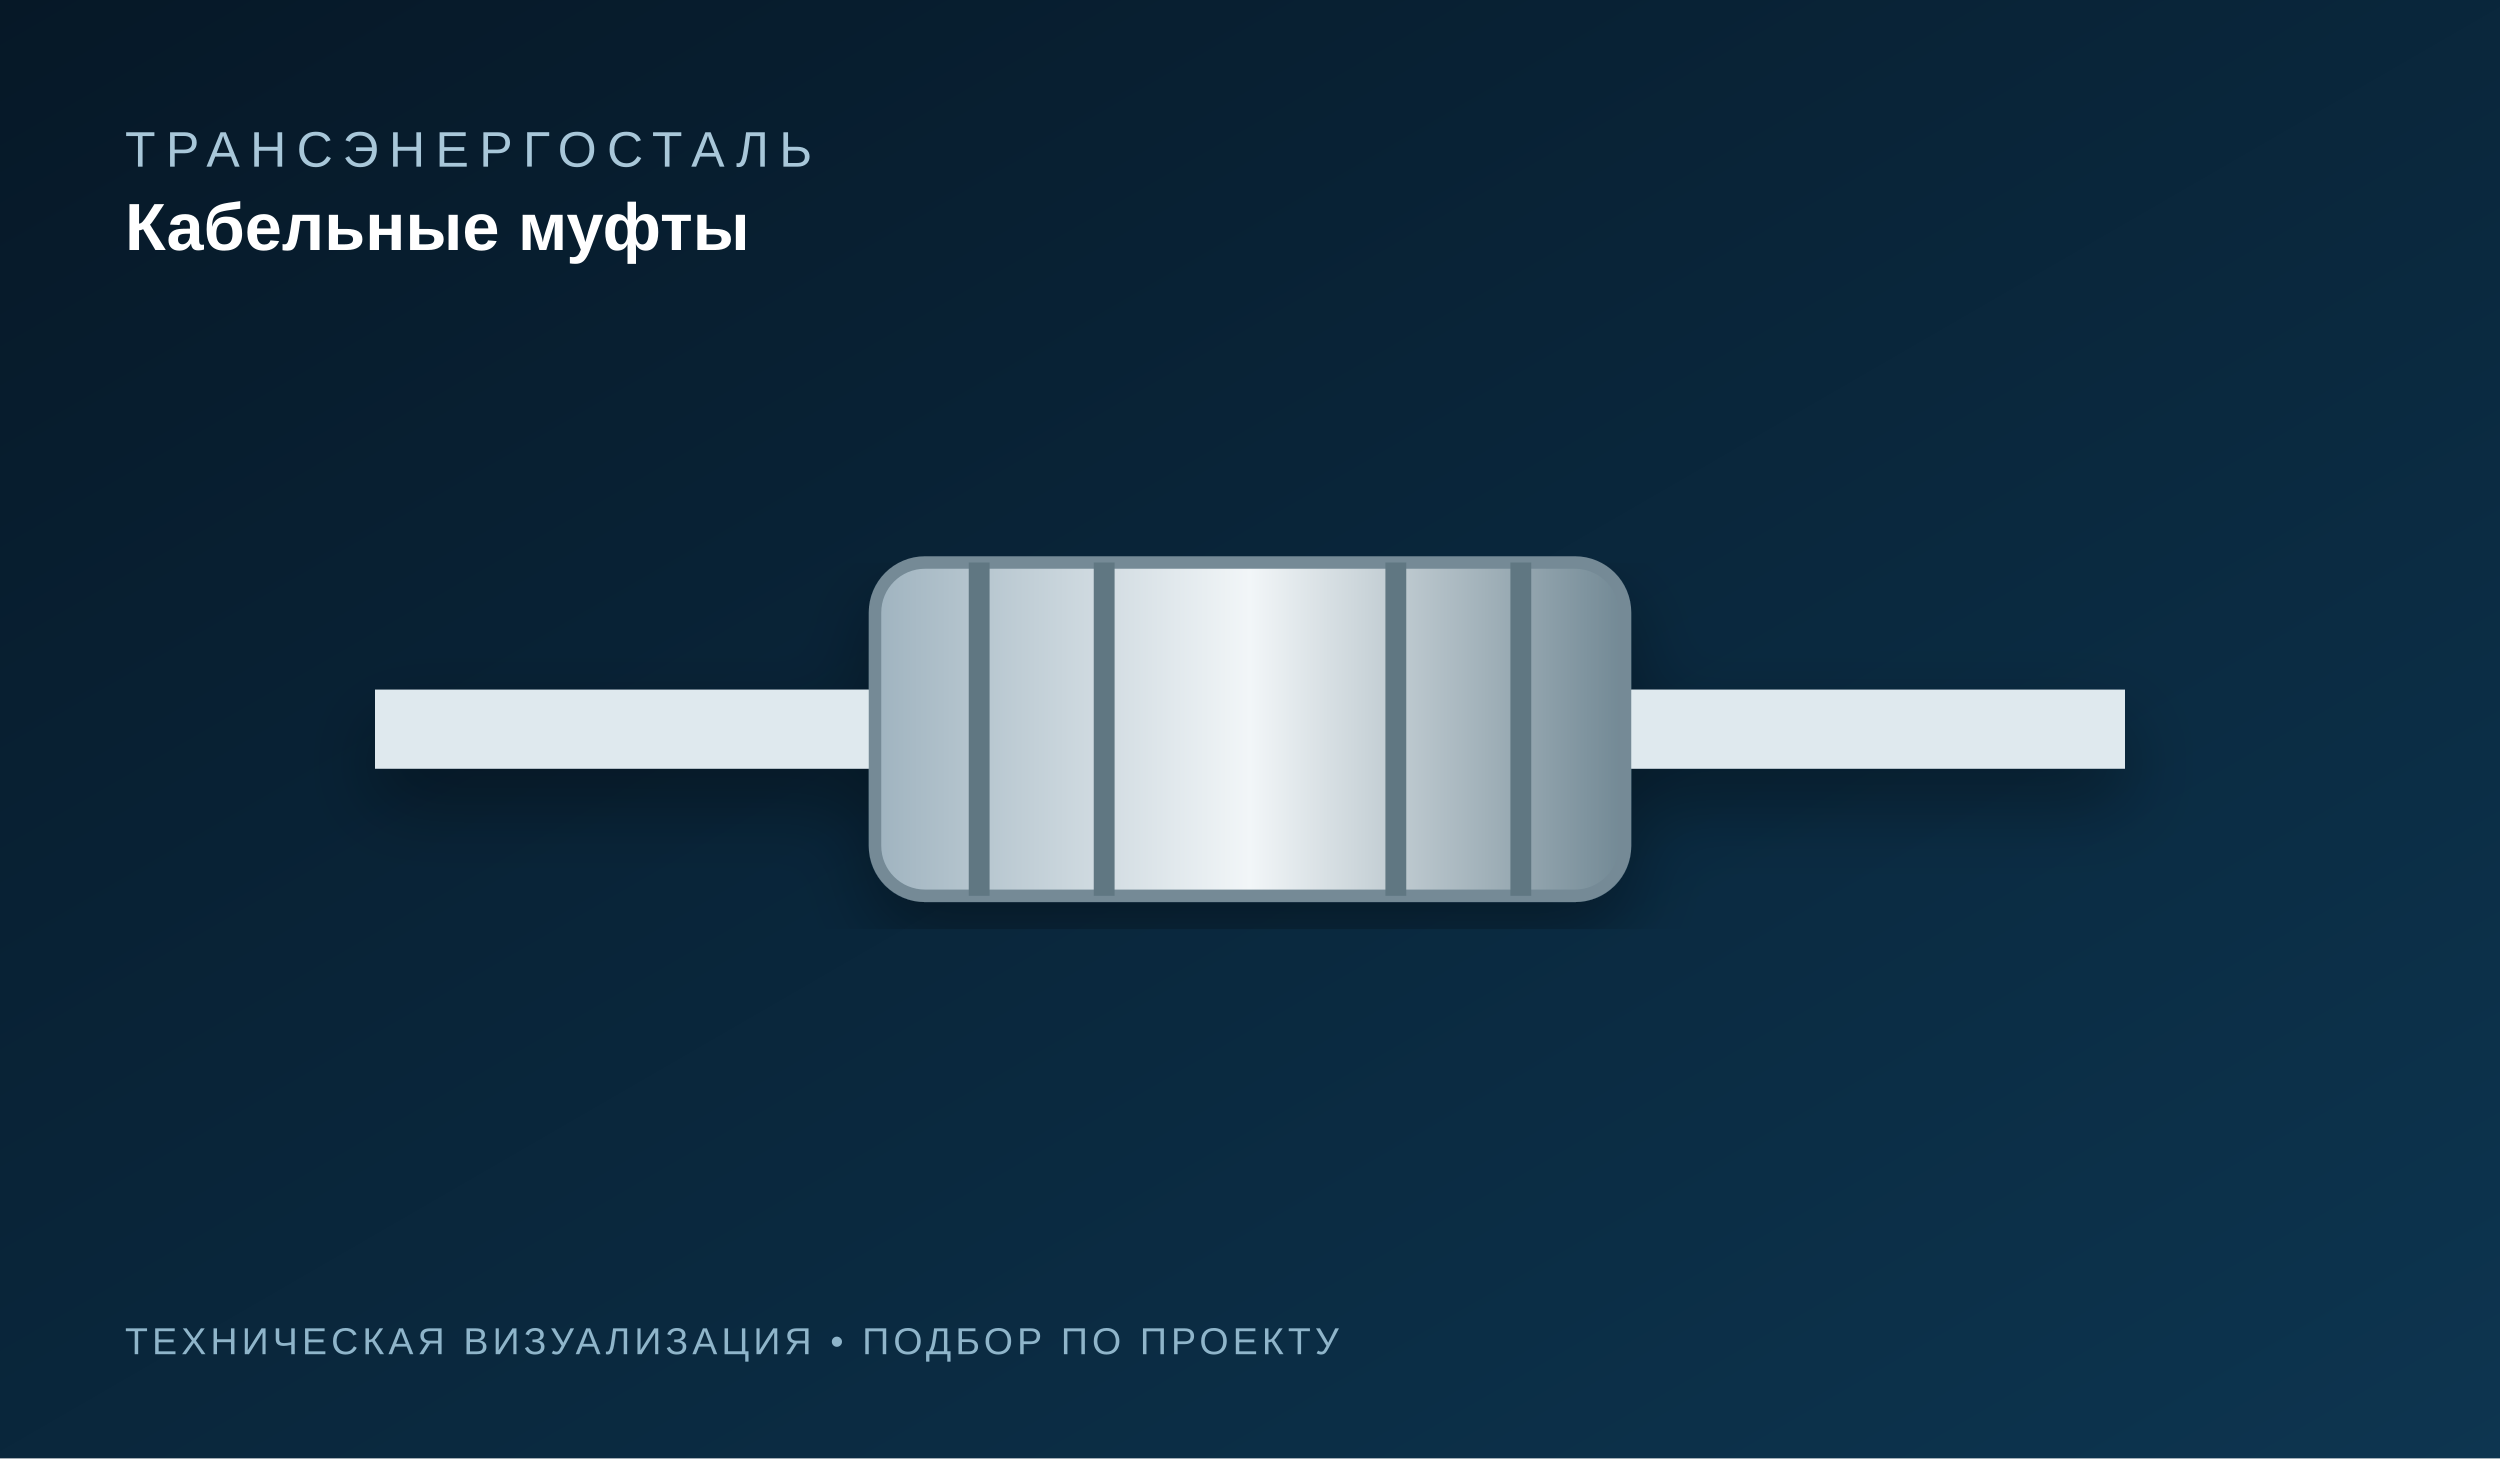
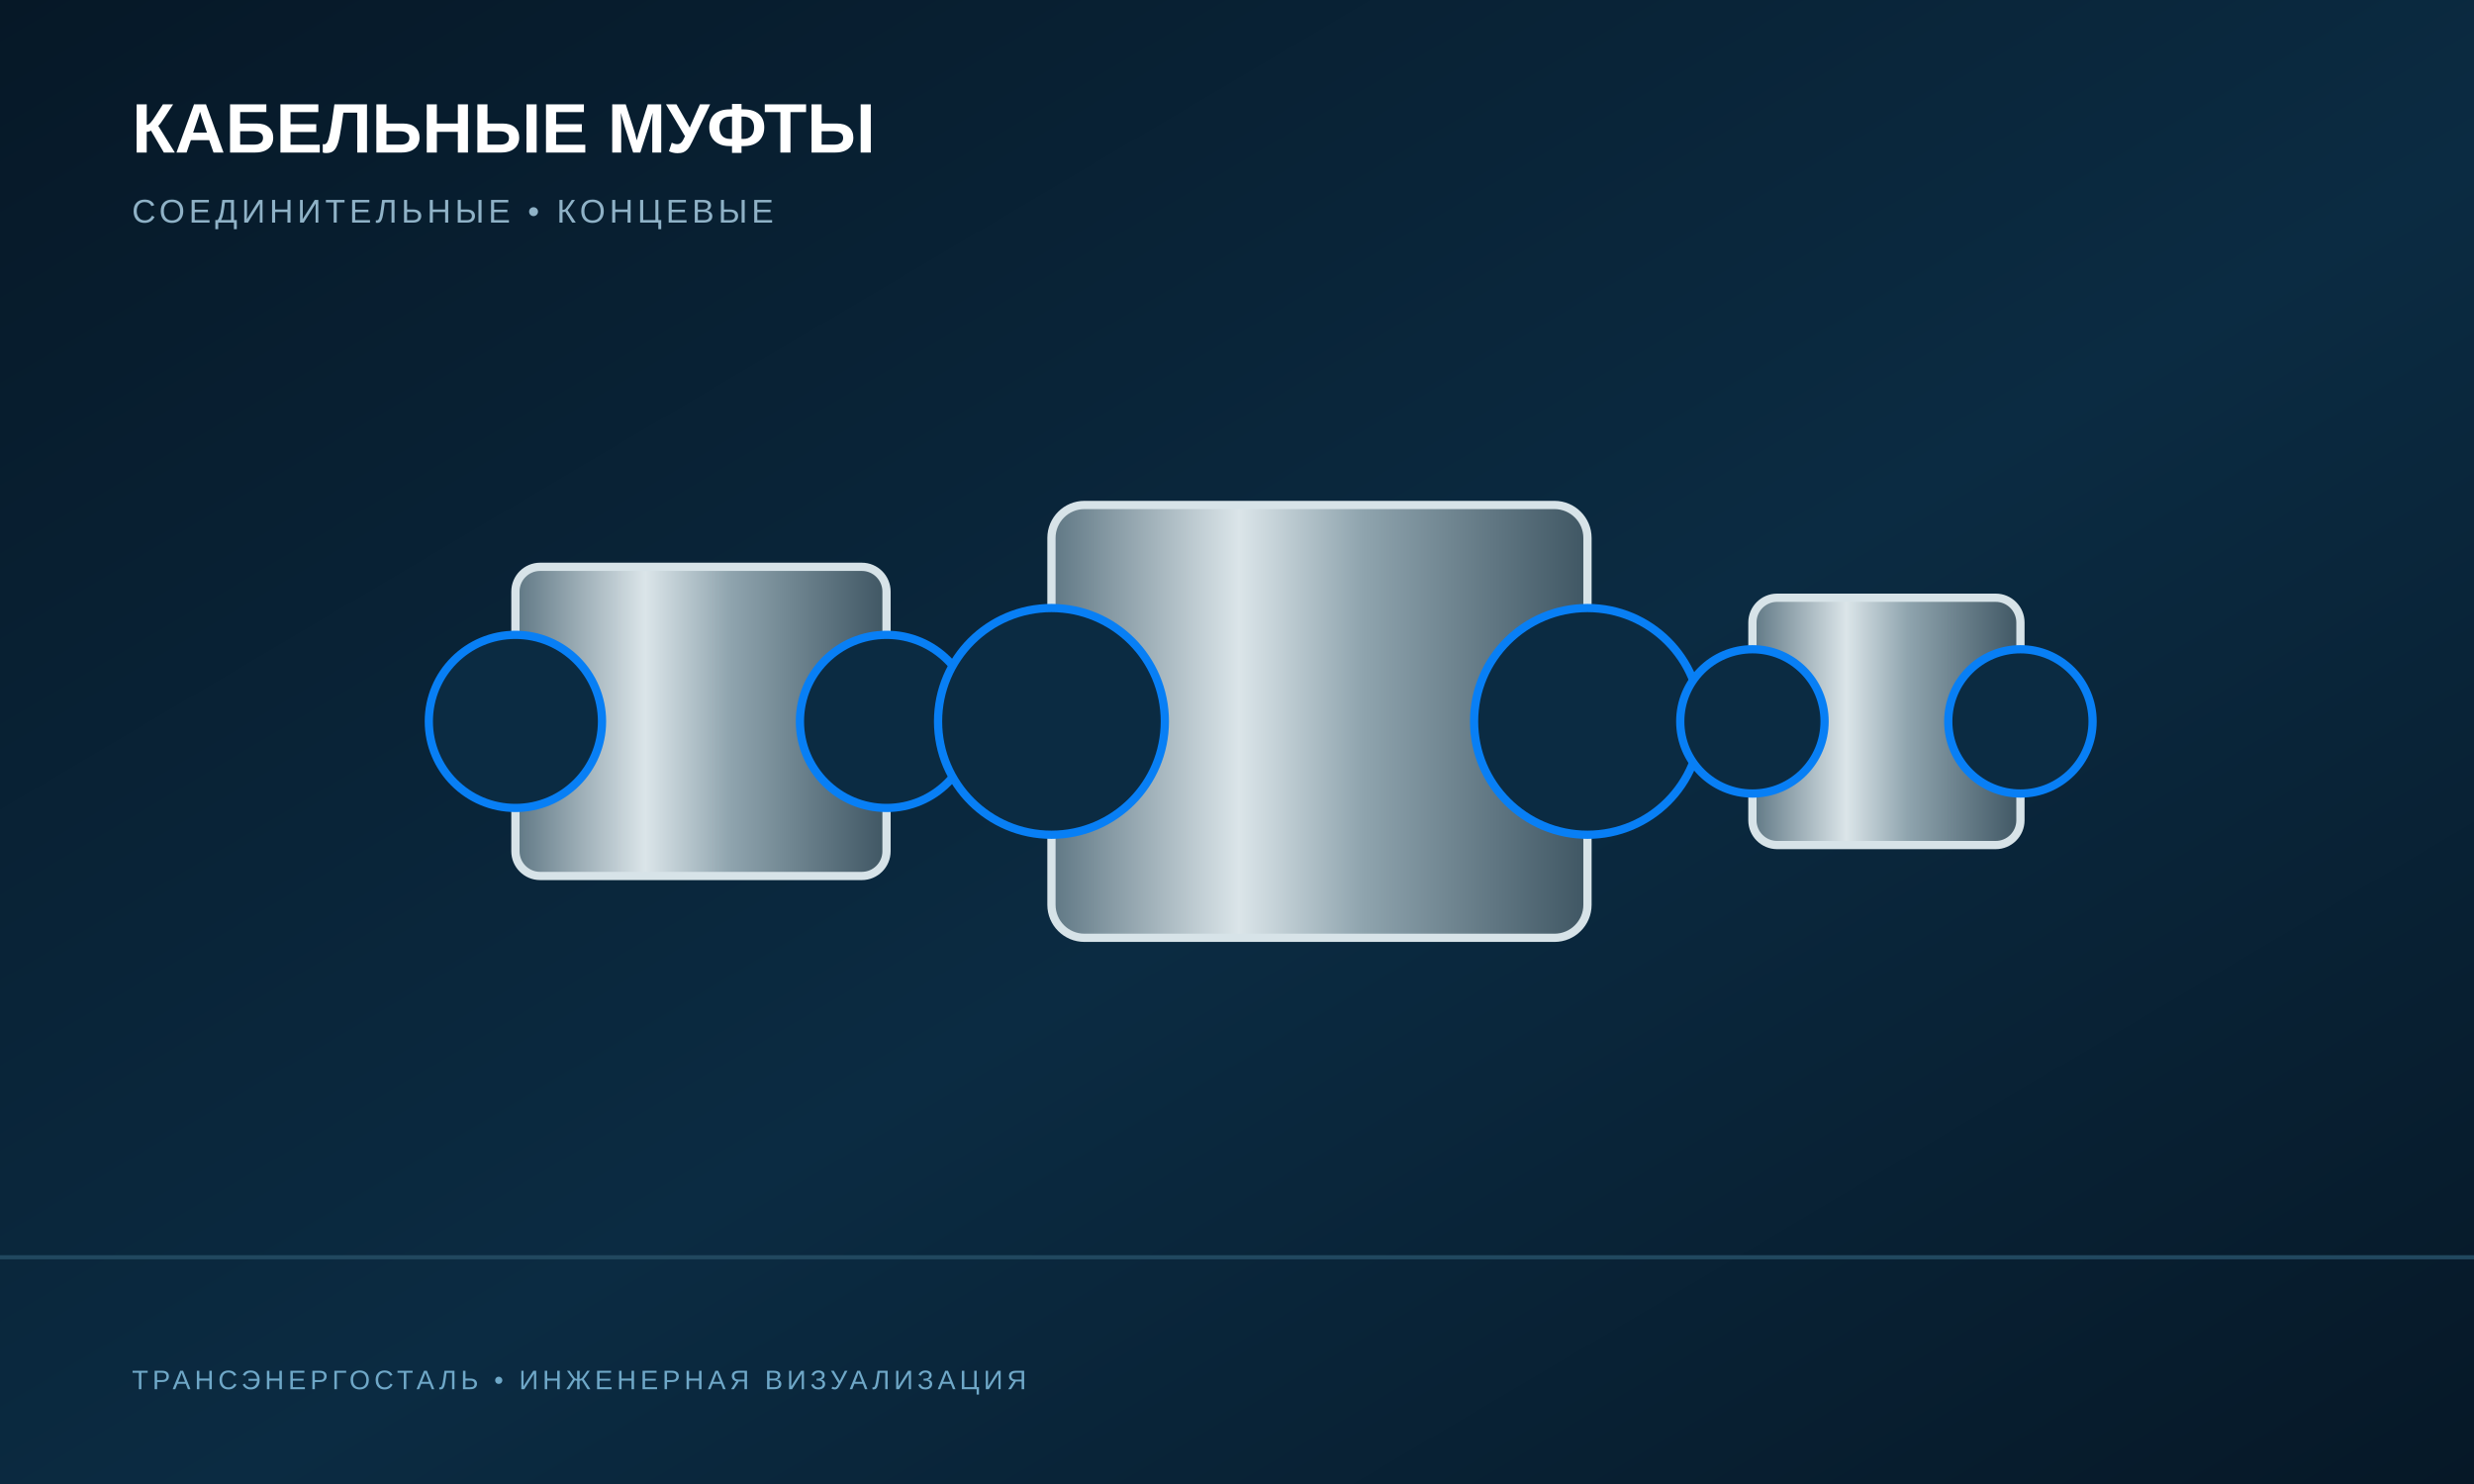
- <svg xmlns="http://www.w3.org/2000/svg" viewBox="0 0 1200 700">
+ <svg xmlns="http://www.w3.org/2000/svg" viewBox="0 0 1200 720">
  <defs>
-     <linearGradient id="bg" x1="0" y1="0" x2="1" y2="1">
+     <linearGradient id="b" x1="0" y1="0" x2="1" y2="1">
      <stop stop-color="#061827" />
-       <stop offset="1" stop-color="#0d3550" />
+       <stop offset=".55" stop-color="#0b2b42" />
+       <stop offset="1" stop-color="#061827" />
    </linearGradient>
-     <linearGradient id="steel" x1="0" y1="0" x2="1" y2="0">
-       <stop stop-color="#9fb3bf" />
-       <stop offset=".5" stop-color="#f2f6f8" />
-       <stop offset="1" stop-color="#718894" />
+     <linearGradient id="s">
+       <stop stop-color="#5f7784" />
+       <stop offset=".35" stop-color="#dbe5e9" />
+       <stop offset=".58" stop-color="#8fa4ae" />
+       <stop offset="1" stop-color="#3f5663" />
    </linearGradient>
-     <filter id="shadow">
-       <feDropShadow dx="0" dy="16" stdDeviation="18" flood-opacity=".35" />
-     </filter>
  </defs>
-   <rect width="1200" height="700" fill="url(#bg)" />
-   <text x="60" y="80" fill="#a8c7d9" font-family="Arial" font-size="24" letter-spacing="5">ТРАНСЭНЕРГОСТАЛЬ</text>
-   <text x="60" y="120" fill="#fff" font-family="Arial" font-size="32" font-weight="700">Кабельные муфты</text>
-   <g filter="url(#shadow)" stroke="#748a96" stroke-width="6">
-     <path d="M180 350H420 M780 350H1020" stroke="#dfe9ee" stroke-width="38" />
-     <rect x="420" y="270" width="360" height="160" rx="24" fill="url(#steel)" />
-     <path d="M470 270V430 M530 270V430 M670 270V430 M730 270V430" stroke="#607782" stroke-width="10" />
+   <rect width="1200" height="720" fill="url(#b)" />
+   <path d="M0 610H1200" stroke="#21485f" stroke-width="2" />
+   <g fill="url(#s)" stroke="#d7e3e8" stroke-width="4">
+     <rect x="250" y="275" width="180" height="150" rx="12" />
+     <rect x="510" y="245" width="260" height="210" rx="16" />
+     <rect x="850" y="290" width="130" height="120" rx="12" />
  </g>
-   <text x="60" y="650" fill="#8fb5ca" font-family="Arial" font-size="18" letter-spacing="2">ТЕХНИЧЕСКАЯ ВИЗУАЛИЗАЦИЯ • ПОДБОР ПО ПРОЕКТУ</text>
+   <g fill="#0b2b42" stroke="#087ff5" stroke-width="4">
+     <circle cx="250" cy="350" r="42" />
+     <circle cx="430" cy="350" r="42" />
+     <circle cx="510" cy="350" r="55" />
+     <circle cx="770" cy="350" r="55" />
+     <circle cx="850" cy="350" r="35" />
+     <circle cx="980" cy="350" r="35" />
+   </g>
+   <text x="64" y="74" fill="#fff" font-family="Arial" font-size="34" font-weight="800">КАБЕЛЬНЫЕ МУФТЫ</text>
+   <text x="64" y="108" fill="#8fb2c7" font-family="Arial" font-size="16" letter-spacing="2">СОЕДИНИТЕЛЬНЫЕ • КОНЦЕВЫЕ</text>
+   <text x="64" y="674" fill="#6fa8c8" font-family="Arial" font-size="13" letter-spacing="2">ТРАНСЭНЕРГОСТАЛЬ • ИНЖЕНЕРНАЯ ВИЗУАЛИЗАЦИЯ</text>
</svg>
